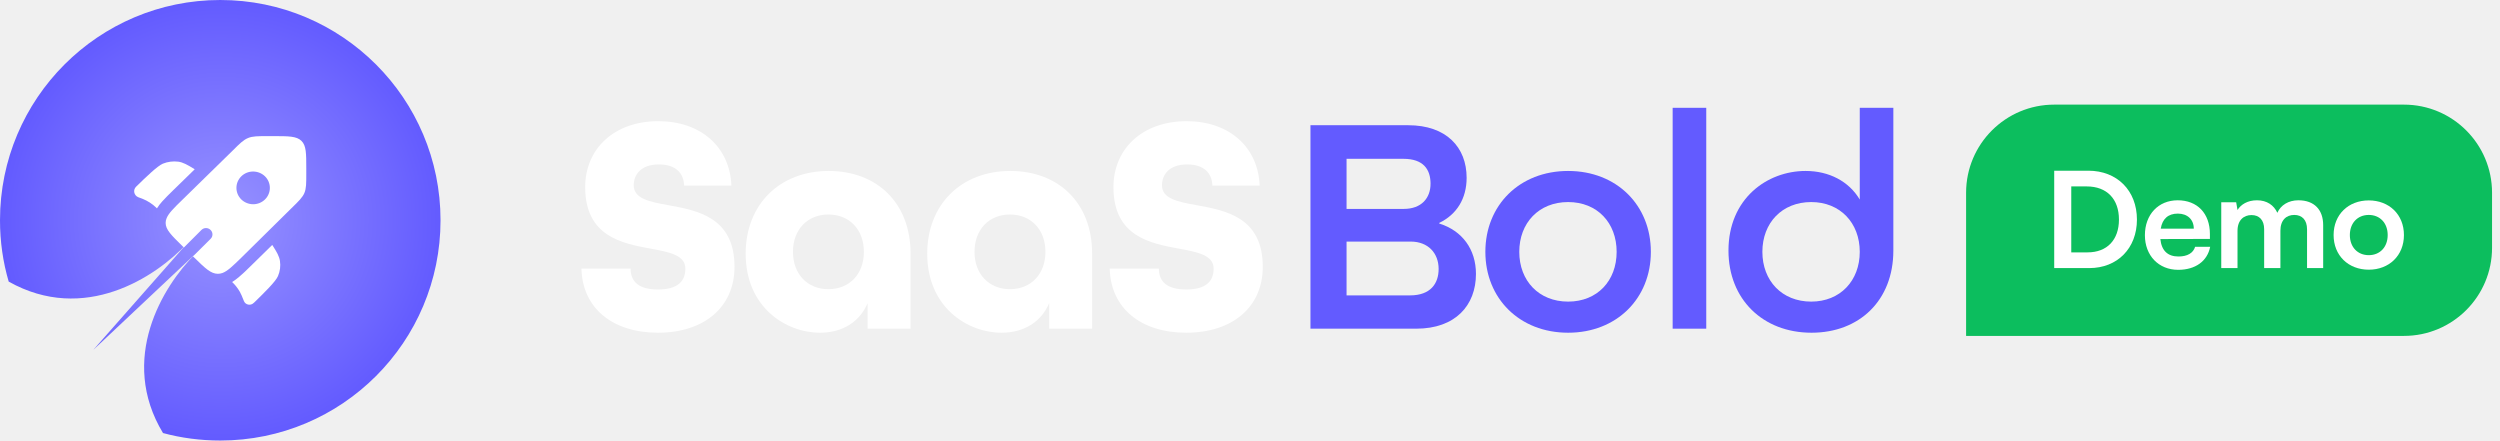
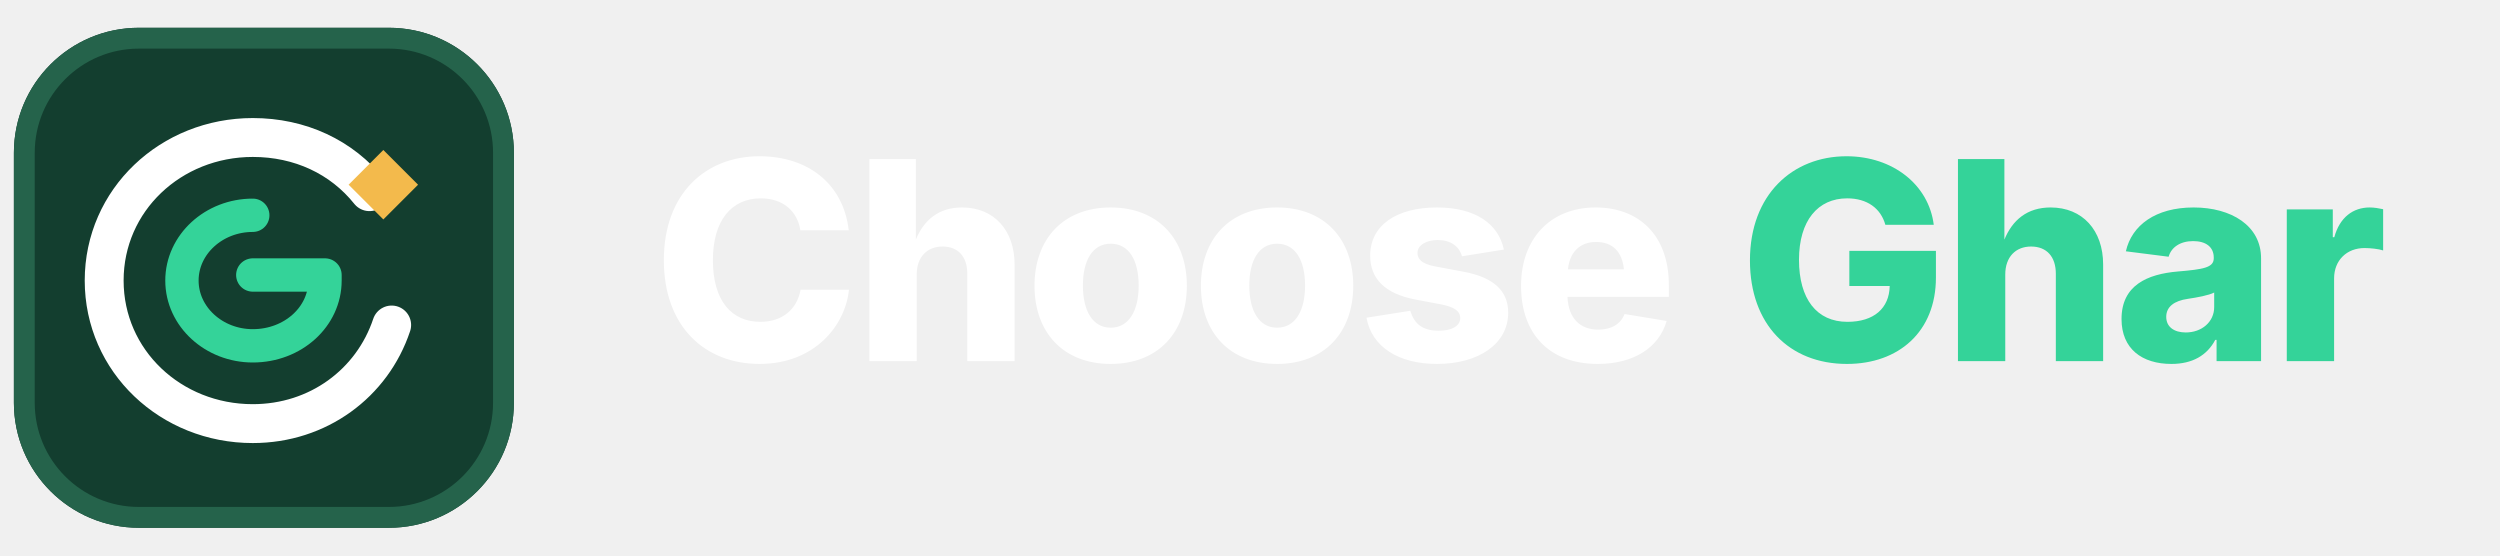
- <svg xmlns="http://www.w3.org/2000/svg" width="227" height="40" viewBox="0 0 227 40" fill="none">
-   <path d="M178.522 17.5C178.522 13.082 182.104 9.5 186.522 9.5H218.278C222.696 9.5 226.278 13.082 226.278 17.5V22.5C226.278 26.918 222.696 30.5 218.278 30.5H178.522V17.5Z" fill="#0CBE5E" />
-   <path d="M189.704 24.343H186.522V15.5H189.619C192.232 15.5 194.034 17.302 194.034 19.939C194.034 22.54 192.268 24.343 189.704 24.343ZM189.474 16.927H188.071V22.915H189.558C191.325 22.915 192.401 21.778 192.401 19.939C192.401 18.064 191.3 16.927 189.474 16.927Z" fill="white" />
-   <path d="M197.781 24.5C196.003 24.5 194.757 23.206 194.757 21.355C194.757 19.48 195.979 18.186 197.733 18.186C199.523 18.186 200.66 19.383 200.66 21.246V21.694L196.16 21.706C196.269 22.758 196.825 23.29 197.805 23.29C198.616 23.29 199.148 22.976 199.317 22.407H200.684C200.43 23.714 199.342 24.5 197.781 24.5ZM197.745 19.395C196.874 19.395 196.342 19.867 196.196 20.762H199.196C199.196 19.939 198.628 19.395 197.745 19.395Z" fill="white" />
-   <path d="M203.166 24.343H201.69V18.367H203.045L203.166 19.069C203.468 18.573 204.073 18.186 204.932 18.186C205.839 18.186 206.468 18.633 206.783 19.323C207.085 18.633 207.787 18.186 208.694 18.186C210.146 18.186 210.944 19.056 210.944 20.436V24.343H209.48V20.823C209.48 19.964 209.021 19.516 208.319 19.516C207.605 19.516 207.061 19.976 207.061 20.956V24.343H205.585V20.811C205.585 19.976 205.138 19.528 204.436 19.528C203.734 19.528 203.166 19.988 203.166 20.956V24.343Z" fill="white" />
-   <path d="M211.891 21.342C211.891 19.48 213.234 18.197 215.084 18.197C216.935 18.197 218.278 19.48 218.278 21.342C218.278 23.205 216.935 24.488 215.084 24.488C213.234 24.488 211.891 23.205 211.891 21.342ZM213.367 21.342C213.367 22.431 214.068 23.169 215.084 23.169C216.1 23.169 216.802 22.431 216.802 21.342C216.802 20.254 216.1 19.516 215.084 19.516C214.068 19.516 213.367 20.254 213.367 21.342Z" fill="white" />
-   <path d="M59.745 30.211C55.621 30.211 52.881 27.98 52.796 24.392H57.259C57.259 25.551 57.965 26.285 59.745 26.285C61.524 26.285 62.23 25.551 62.23 24.392C62.23 23.178 60.818 22.895 59.123 22.585C56.496 22.104 53.135 21.483 53.135 16.992C53.135 13.489 55.79 11.003 59.773 11.003C63.643 11.003 66.27 13.348 66.411 16.851H62.117C62.089 15.777 61.411 14.93 59.83 14.93C58.191 14.93 57.542 15.862 57.542 16.822C57.542 18.037 58.954 18.319 60.677 18.63C63.332 19.11 66.694 19.732 66.694 24.223C66.694 27.895 63.925 30.211 59.745 30.211Z" fill="white" />
-   <path d="M74.458 30.211C71.351 30.211 67.707 27.895 67.707 23.037C67.707 18.545 70.814 15.523 75.249 15.523C79.627 15.523 82.678 18.432 82.678 23.008V29.844H78.78V27.528C78.046 29.251 76.464 30.211 74.458 30.211ZM75.221 26.257C77.142 26.257 78.441 24.873 78.441 22.867C78.441 20.862 77.142 19.477 75.221 19.477C73.3 19.477 72.001 20.862 72.001 22.867C72.001 24.873 73.3 26.257 75.221 26.257Z" fill="white" />
-   <path d="M90.944 30.211C87.836 30.211 84.192 27.895 84.192 23.037C84.192 18.545 87.3 15.523 91.734 15.523C96.113 15.523 99.163 18.432 99.163 23.008V29.844H95.265V27.528C94.531 29.251 92.949 30.211 90.944 30.211ZM91.706 26.257C93.627 26.257 94.926 24.873 94.926 22.867C94.926 20.862 93.627 19.477 91.706 19.477C89.785 19.477 88.486 20.862 88.486 22.867C88.486 24.873 89.785 26.257 91.706 26.257Z" fill="white" />
-   <path d="M107.711 30.211C103.587 30.211 100.847 27.98 100.763 24.392H105.226C105.226 25.551 105.932 26.285 107.711 26.285C109.491 26.285 110.197 25.551 110.197 24.392C110.197 23.178 108.785 22.895 107.09 22.585C104.463 22.104 101.101 21.483 101.101 16.992C101.101 13.489 103.757 11.003 107.74 11.003C111.609 11.003 114.236 13.348 114.378 16.851H110.084C110.056 15.777 109.378 14.93 107.796 14.93C106.158 14.93 105.508 15.862 105.508 16.822C105.508 18.037 106.92 18.319 108.643 18.63C111.299 19.11 114.66 19.732 114.66 24.223C114.66 27.895 111.892 30.211 107.711 30.211Z" fill="white" />
-   <path d="M118.99 29.844V11.37H127.859C131.334 11.37 133.17 13.376 133.17 16.144C133.17 18.037 132.266 19.477 130.684 20.24V20.296C132.774 20.946 134.017 22.641 134.017 24.872C134.017 27.725 132.153 29.844 128.594 29.844H118.99ZM122.267 18.969H127.464C129.074 18.969 129.893 17.98 129.893 16.681C129.893 15.382 129.243 14.421 127.436 14.421H122.267V18.969ZM122.267 26.821H128.029C129.893 26.821 130.628 25.748 130.628 24.42C130.628 23.008 129.695 21.935 128.085 21.935H122.267V26.821Z" fill="#635BFF" />
-   <path d="M142.384 30.211C137.978 30.211 134.871 27.104 134.871 22.867C134.871 18.63 137.978 15.523 142.384 15.523C146.791 15.523 149.898 18.63 149.898 22.867C149.898 27.104 146.791 30.211 142.384 30.211ZM142.384 27.386C145.04 27.386 146.791 25.494 146.791 22.867C146.791 20.24 145.04 18.347 142.384 18.347C139.729 18.347 137.95 20.24 137.95 22.867C137.95 25.494 139.729 27.386 142.384 27.386Z" fill="#635BFF" />
-   <path d="M151.877 29.844V9.789H154.928V29.844H151.877Z" fill="#635BFF" />
-   <path d="M164.487 30.211C160.053 30.211 156.945 27.16 156.945 22.754C156.945 18.037 160.448 15.523 163.951 15.523C166.069 15.523 167.877 16.455 168.866 18.121V9.789H171.916V22.754C171.916 27.273 168.837 30.211 164.487 30.211ZM164.459 27.386C167.086 27.386 168.866 25.494 168.866 22.867C168.866 20.24 167.086 18.347 164.459 18.347C161.804 18.347 160.024 20.24 160.024 22.867C160.024 25.494 161.804 27.386 164.459 27.386Z" fill="#635BFF" />
-   <path fill-rule="evenodd" clip-rule="evenodd" d="M20 40C31.05 40 40 31.05 40 20C40 8.95 31.05 0 20 0C8.95 0 0 8.95 0 20C0 21.93 0.27 23.8 0.79 25.57C7.64 29.42 14.12 25.19 16.98 22.11L8.47 31.77L17.74 23.05C14.76 26 10.75 32.61 14.8 39.32C16.46 39.77 18.21 40 20.01 40H20ZM17.73 23.04L18.23 22.57C18.07 22.71 17.9 22.87 17.73 23.04ZM16.97 22.11L17.42 21.6C17.28 21.77 17.13 21.94 16.97 22.11Z" fill="url(#paint0_radial_3129_21558)" />
-   <path d="M17.68 15.37L15.69 17.31C15.32 17.67 14.99 18 14.73 18.29C14.56 18.48 14.39 18.69 14.25 18.92L14.23 18.9C14.23 18.9 14.17 18.85 14.16 18.83C13.81 18.5 13.41 18.24 12.96 18.06C12.94 18.06 12.91 18.04 12.86 18.02L12.56 17.91C12.16 17.75 12.05 17.25 12.36 16.95C13.24 16.09 14.29 15.07 14.79 14.86C15.24 14.68 15.72 14.62 16.19 14.68C16.62 14.74 17.02 14.96 17.68 15.37Z" fill="white" />
-   <path d="M21.08 25.61C21.24 25.77 21.35 25.88 21.44 26C21.57 26.16 21.68 26.33 21.78 26.5C21.89 26.7 21.98 26.91 22.15 27.34C22.29 27.69 22.76 27.78 23.03 27.51L23.1 27.45C23.98 26.59 25.03 25.57 25.24 25.07C25.43 24.63 25.49 24.16 25.42 23.7C25.36 23.28 25.14 22.89 24.72 22.24L22.73 24.19C22.36 24.56 22.01 24.89 21.7 25.15C21.51 25.31 21.31 25.46 21.09 25.6L21.08 25.61Z" fill="white" />
-   <path fill-rule="evenodd" clip-rule="evenodd" d="M21.93 23.38L26.48 18.89C27.14 18.25 27.47 17.92 27.64 17.52C27.81 17.11 27.81 16.66 27.81 15.75V15.32C27.81 13.92 27.81 13.22 27.37 12.79C26.93 12.36 26.21 12.36 24.78 12.36H24.34C23.41 12.36 22.94 12.36 22.53 12.53C22.11 12.7 21.78 13.02 21.13 13.67L16.56 18.14C15.79 18.89 15.31 19.36 15.13 19.81C15.07 19.95 15.04 20.09 15.04 20.24C15.04 20.85 15.55 21.35 16.56 22.34L16.7 22.47L18.29 20.88C18.52 20.65 18.89 20.65 19.12 20.88C19.35 21.1 19.35 21.47 19.12 21.69L17.52 23.28L17.63 23.38C18.64 24.37 19.15 24.86 19.78 24.86C19.92 24.86 20.05 24.84 20.19 24.79C20.66 24.62 21.14 24.15 21.93 23.38ZM24.06 18.11C23.47 18.69 22.51 18.69 21.91 18.11C21.32 17.53 21.32 16.59 21.91 16.01C22.5 15.43 23.46 15.43 24.06 16.01C24.65 16.59 24.65 17.53 24.06 18.11Z" fill="white" />
-   <defs>
-     <radialGradient id="paint0_radial_3129_21558" cx="0" cy="0" r="1" gradientUnits="userSpaceOnUse" gradientTransform="translate(20.09 19.98) rotate(90) scale(20)">
-       <stop stop-color="#9893FF" />
-       <stop offset="1" stop-color="#635BFF" />
-     </radialGradient>
-   </defs>
+ <svg xmlns="http://www.w3.org/2000/svg" width="180" height="40" viewBox="0 0 180 40" fill="none">
+   <g transform="translate(1, 2)">
+     <rect width="36" height="36" rx="9" fill="#133E2F" />
+     <rect x="0.75" y="0.75" width="34.5" height="34.5" rx="8.25" stroke="#25634B" stroke-width="1.5" />
+     <path d="M25.6 11.8C23.6 9.3 20.6 7.9 17.2 7.9C11.3 7.9 6.5 12.4 6.5 18.2C6.5 24 11.3 28.5 17.2 28.5C21.9 28.5 25.8 25.6 27.2 21.4" stroke="#FFFFFF" stroke-width="2.8" stroke-linecap="round" stroke-linejoin="round" />
+     <path d="M17.2 13.5C14.4 13.5 12.1 15.6 12.1 18.2C12.1 20.8 14.4 22.9 17.2 22.9C20.1 22.9 22.4 20.8 22.4 18.2V17.8H17.2" stroke="#34D399" stroke-width="2.4" stroke-linecap="round" stroke-linejoin="round" />
+     <path d="M26.6 8.8L29.1 11.3L26.6 13.8L24.1 11.3Z" fill="#F3BA4C" />
+   </g>
+   <text x="47" y="26" font-family="'Inter', 'Satoshi', -apple-system, BlinkMacSystemFont, 'Segoe UI', Roboto, sans-serif" font-size="20" font-weight="800" letter-spacing="-0.02em">
+     <tspan fill="#FFFFFF">Choose </tspan>
+     <tspan fill="#34D399">Ghar</tspan>
+   </text>
</svg>
